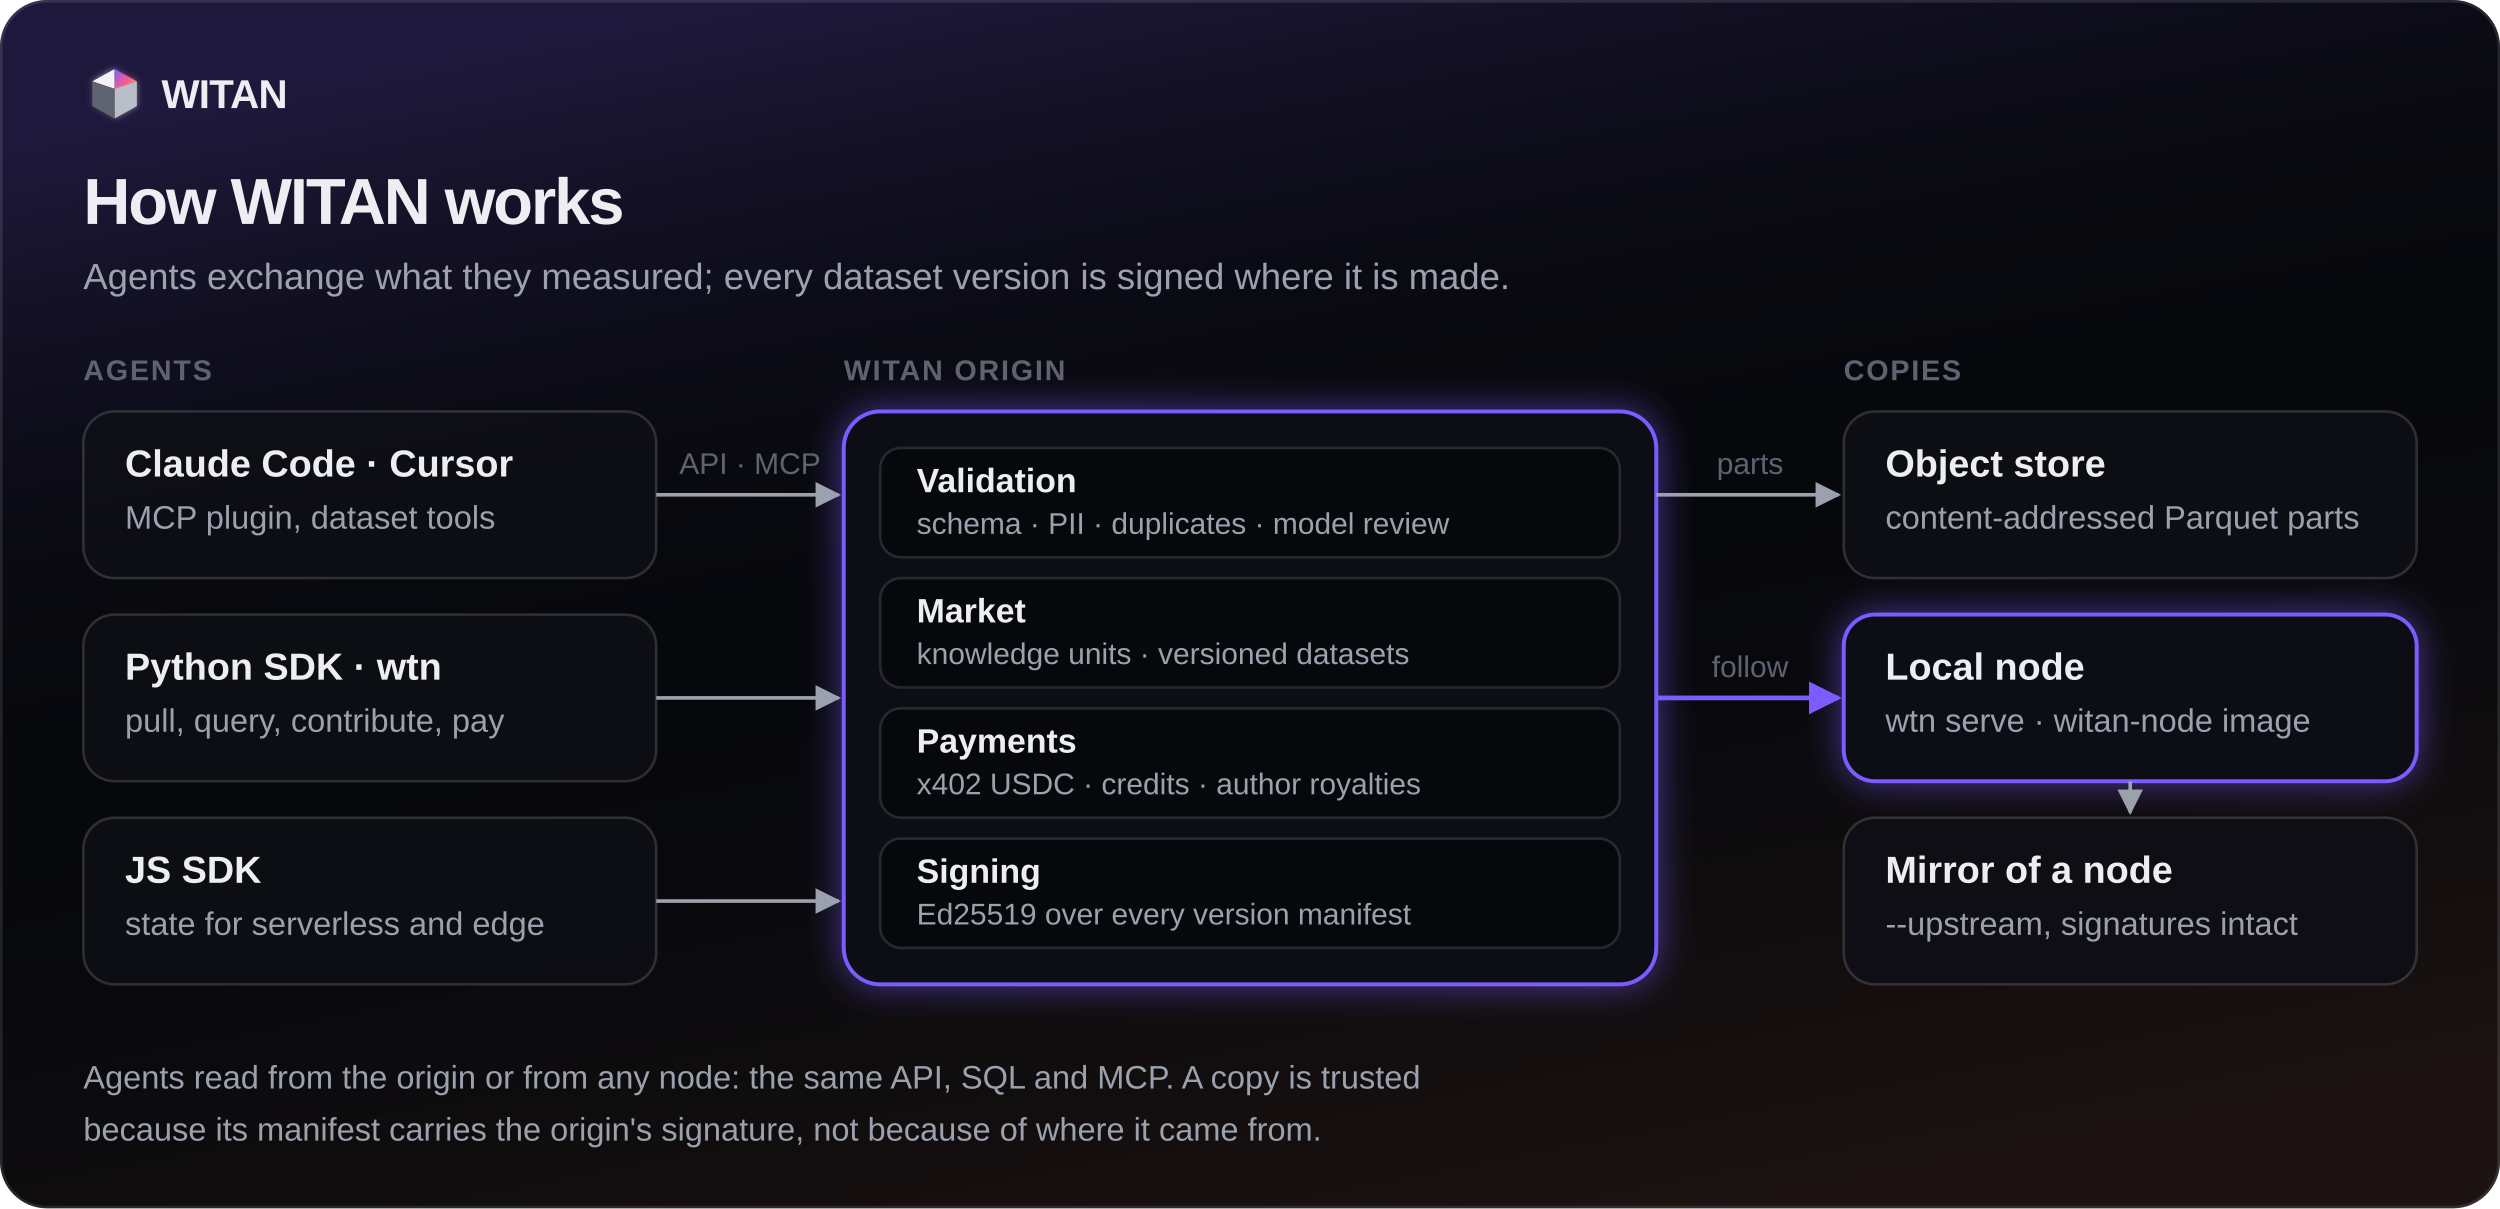
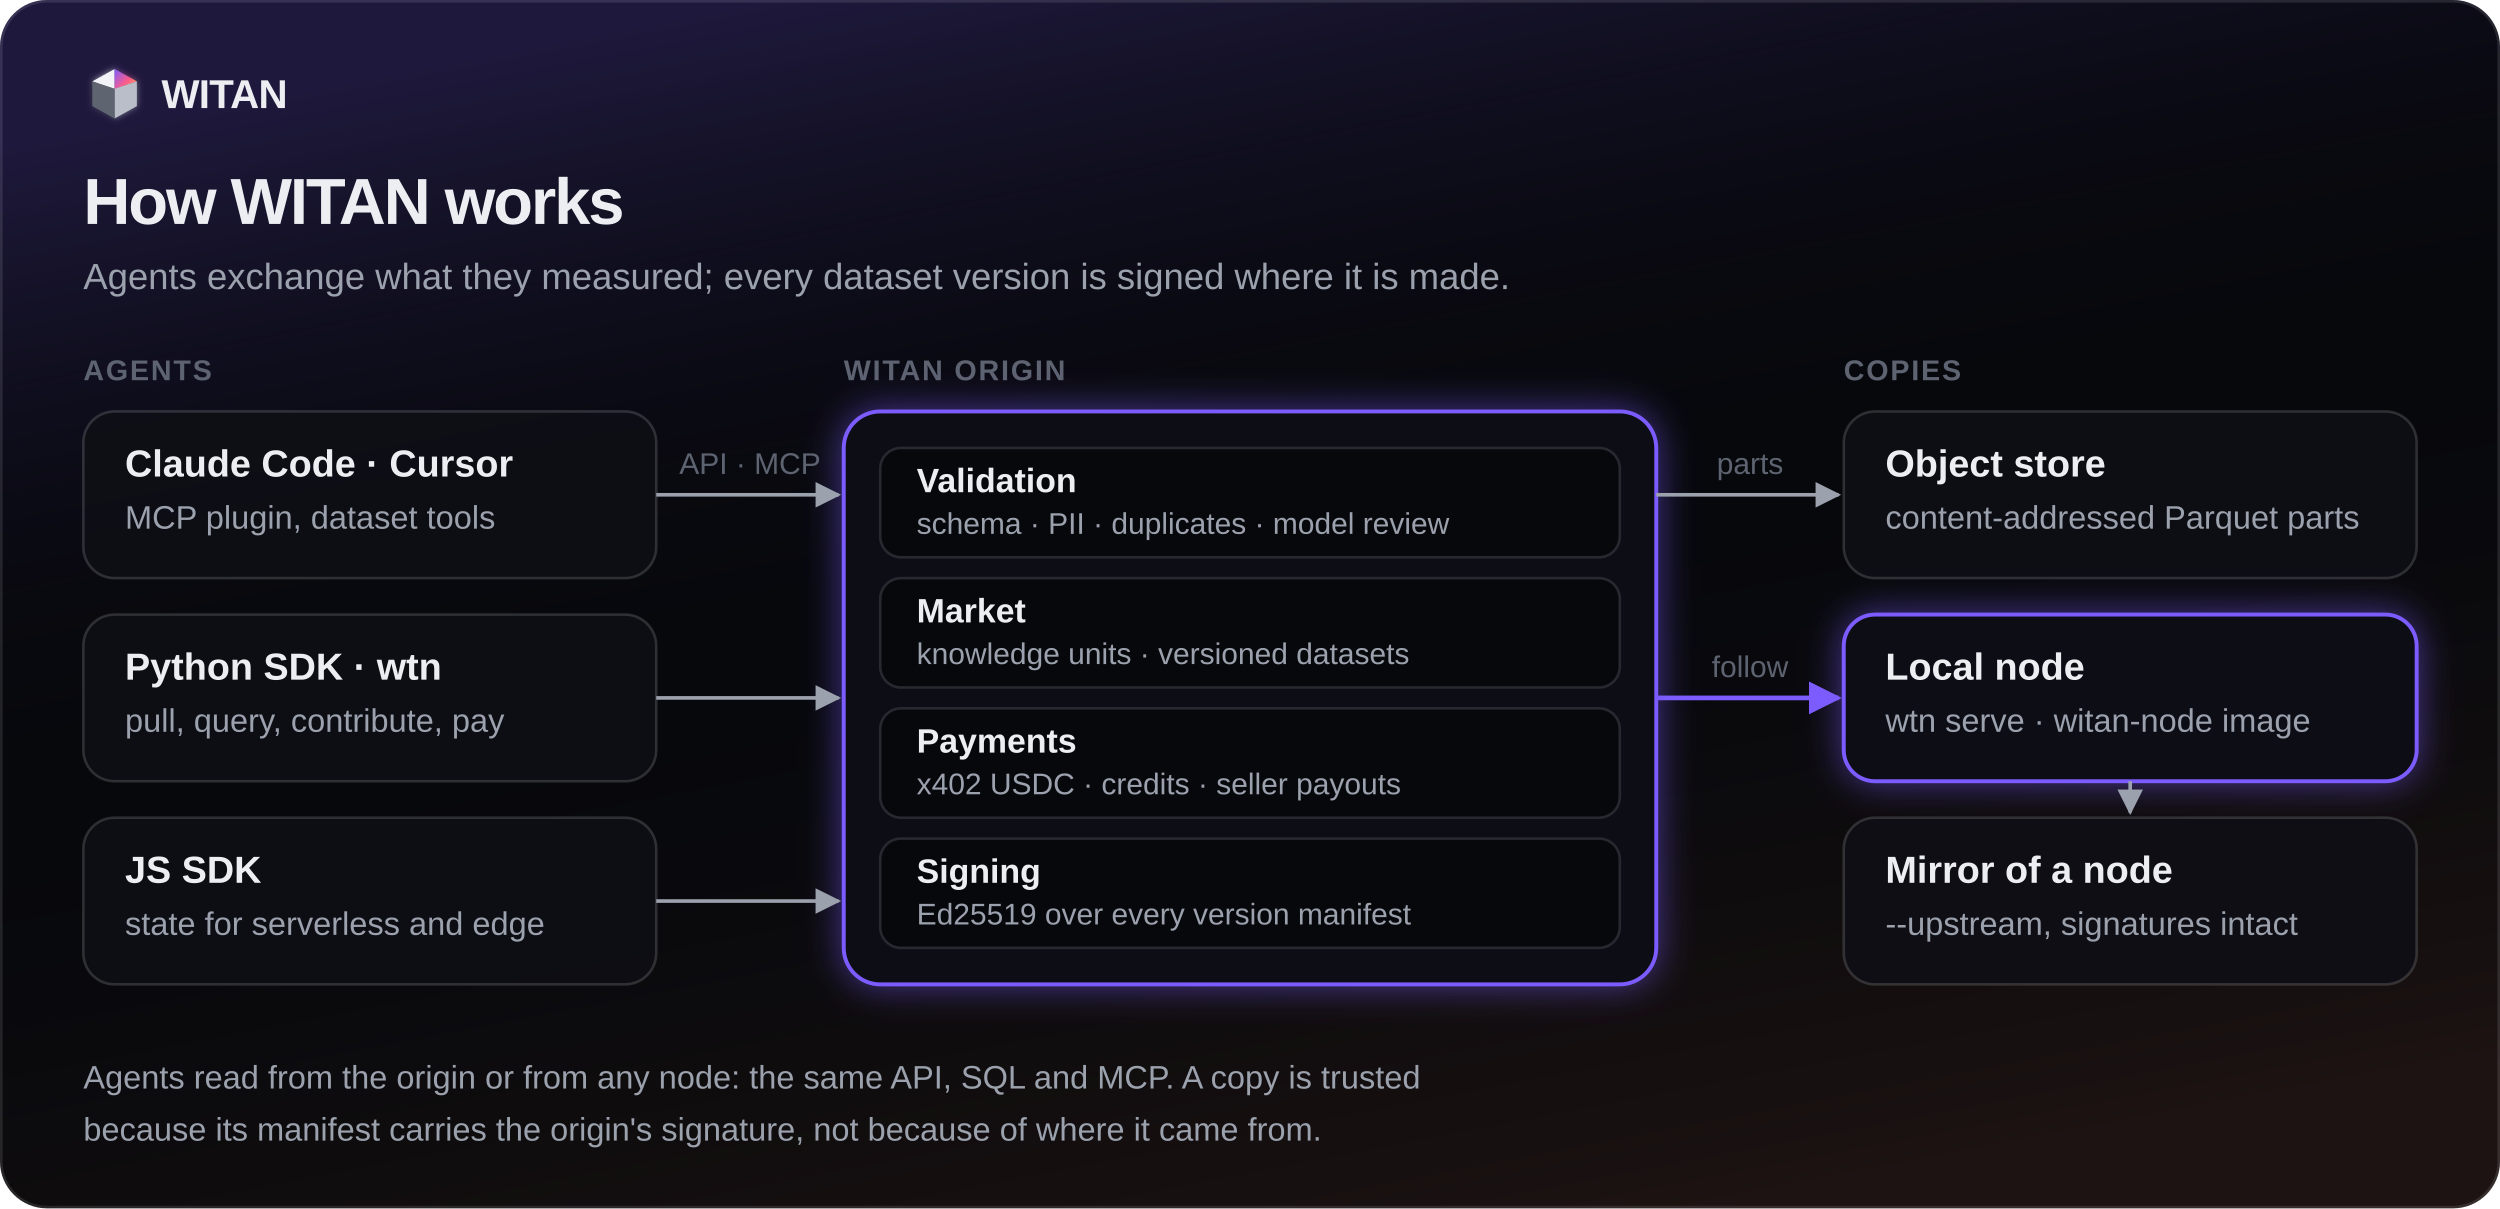
<svg xmlns="http://www.w3.org/2000/svg" viewBox="0 0 960 464" width="960" height="464" role="img" aria-label="How WITAN works: agents, the origin, and signed copies" font-family="'Wanted Sans Variable', 'Wanted Sans', 'Segoe UI', 'Helvetica Neue', Arial, sans-serif" text-rendering="geometricPrecision">
  <defs>
    <marker id="arrow" viewBox="0 0 10 10" refX="9" refY="5" markerWidth="7" markerHeight="7" orient="auto-start-reverse">
      <path d="M0 0L10 5L0 10z" fill="#9BA1AD" />
    </marker>
    <marker id="arrow-v" viewBox="0 0 10 10" refX="9" refY="5" markerWidth="7" markerHeight="7" orient="auto-start-reverse">
      <path d="M0 0L10 5L0 10z" fill="#7C5CFF" />
    </marker>
    <marker id="arrow-a" viewBox="0 0 10 10" refX="9" refY="5" markerWidth="7" markerHeight="7" orient="auto-start-reverse">
      <path d="M0 0L10 5L0 10z" fill="#FFB35C" />
    </marker>
    <linearGradient id="aurora" x1="12" y1="2" x2="21" y2="10" gradientUnits="userSpaceOnUse">
      <stop offset="0" stop-color="#7C5CFF" />
      <stop offset=".6" stop-color="#FF5C87" />
      <stop offset="1" stop-color="#FFB35C" />
    </linearGradient>
    <linearGradient id="aurora-h" x1="0" y1="0" x2="1" y2="0">
      <stop offset="0" stop-color="#7C5CFF" />
      <stop offset=".6" stop-color="#FF5C87" />
      <stop offset="1" stop-color="#FFB35C" />
    </linearGradient>
    <linearGradient id="aurora-v" x1="0" y1="0" x2="0" y2="1">
      <stop offset="0" stop-color="#9A80FF" />
      <stop offset="1" stop-color="#7C5CFF" stop-opacity=".55" />
    </linearGradient>
    <linearGradient id="tint" x1=".3" y1="0" x2=".7" y2="1">
      <stop offset="0" stop-color="#7C5CFF" stop-opacity=".2" />
      <stop offset=".46" stop-color="#07080C" stop-opacity="0" />
      <stop offset="1" stop-color="#FF8A4C" stop-opacity=".09" />
    </linearGradient>
    <filter id="glow-v" x="-50%" y="-50%" width="200%" height="200%">
      <feDropShadow dx="0" dy="0" stdDeviation="7" flood-color="#7C5CFF" flood-opacity="0.55" />
    </filter>
    <filter id="glow-w" x="-50%" y="-50%" width="200%" height="200%">
      <feDropShadow dx="0" dy="0" stdDeviation="2.5" flood-color="#ECEEF2" flood-opacity="0.45" />
    </filter>
    <filter id="glow-g" x="-50%" y="-50%" width="200%" height="200%">
      <feDropShadow dx="0" dy="0" stdDeviation="4" flood-color="#58C48A" flood-opacity="0.8" />
    </filter>
    <filter id="glow-a" x="-50%" y="-50%" width="200%" height="200%">
      <feDropShadow dx="0" dy="0" stdDeviation="4" flood-color="#FFB35C" flood-opacity="0.45" />
    </filter>
    <filter id="blur-mark" x="-50%" y="-50%" width="200%" height="200%">
      <feGaussianBlur stdDeviation="1.2" />
    </filter>
  </defs>
  <rect width="960" height="464" rx="18" fill="#07080C" />
  <rect width="960" height="464" rx="18" fill="url(#tint)" />
  <rect x=".5" y=".5" width="959" height="463" rx="17.5" fill="none" stroke="#ECEEF2" stroke-opacity=".12" />
  <g transform="translate(32.6 24.6) scale(0.95)" filter="url(#blur-mark)" opacity=".6">
    <polygon points="3,7 12,2 12,10" fill="#F2F3F7" />
    <polygon points="12,2 21,7 12,10" fill="url(#aurora)" />
    <polygon points="21,7 21,17 12,22 12,10" fill="#B9BEC9" />
    <polygon points="3,7 12,10 12,22 3,17" fill="#5E6470" />
  </g>
  <g transform="translate(32.6 24.6) scale(0.95)">
    <polygon points="3,7 12,2 12,10" fill="#F2F3F7" />
    <polygon points="12,2 21,7 12,10" fill="url(#aurora)" />
    <polygon points="21,7 21,17 12,22 12,10" fill="#B9BEC9" />
    <polygon points="3,7 12,10 12,22 3,17" fill="#5E6470" />
  </g>
  <text x="62" y="41.5" font-size="15.5" font-weight="700" letter-spacing="-0.3" fill="#ECEEF2">WITAN</text>
  <text x="32" y="86" font-size="25" font-weight="800" letter-spacing="-0.8" fill="#ECEEF2">How WITAN works</text>
  <text x="32" y="111" font-size="14" fill="#9BA1AD">Agents exchange what they measured; every dataset version is signed where it is made.</text>
  <g transform="translate(0 40)">
    <text x="32" y="106" font-size="11" font-weight="600" letter-spacing="0.7" fill="#5D6370" xml:space="preserve">AGENTS</text>
    <text x="324" y="106" font-size="11" font-weight="600" letter-spacing="0.7" fill="#5D6370" xml:space="preserve">WITAN ORIGIN</text>
    <text x="708" y="106" font-size="11" font-weight="600" letter-spacing="0.7" fill="#5D6370" xml:space="preserve">COPIES</text>
    <rect x="32" y="118" width="220" height="64" rx="12" fill="#0E0F16" fill-opacity=".86" stroke="#ECEEF2" stroke-opacity=".16" />
    <text x="48" y="143" font-size="14.5" font-weight="600" fill="#ECEEF2" text-anchor="start" xml:space="preserve">Claude Code · Cursor</text>
    <text x="48" y="163" font-size="12.5" font-weight="400" fill="#9BA1AD" text-anchor="start" xml:space="preserve">MCP plugin, dataset tools</text>
    <rect x="32" y="196" width="220" height="64" rx="12" fill="#0E0F16" fill-opacity=".86" stroke="#ECEEF2" stroke-opacity=".16" />
    <text x="48" y="221" font-size="14.5" font-weight="600" fill="#ECEEF2" text-anchor="start" xml:space="preserve">Python SDK · wtn</text>
    <text x="48" y="241" font-size="12.5" font-weight="400" fill="#9BA1AD" text-anchor="start" xml:space="preserve">pull, query, contribute, pay</text>
    <rect x="32" y="274" width="220" height="64" rx="12" fill="#0E0F16" fill-opacity=".86" stroke="#ECEEF2" stroke-opacity=".16" />
    <text x="48" y="299" font-size="14.5" font-weight="600" fill="#ECEEF2" text-anchor="start" xml:space="preserve">JS SDK</text>
    <text x="48" y="319" font-size="12.5" font-weight="400" fill="#9BA1AD" text-anchor="start" xml:space="preserve">state for serverless and edge</text>
    <rect x="324" y="118" width="312" height="220" rx="14" fill="#0E0F16" stroke="#7C5CFF" stroke-width="1.5" filter="url(#glow-v)" />
    <rect x="338" y="132" width="284" height="42" rx="8" fill="#07080C" stroke="#272830" />
    <text x="352" y="149" font-size="13" font-weight="600" fill="#ECEEF2" text-anchor="start" xml:space="preserve">Validation</text>
    <text x="352" y="165" font-size="11.5" font-weight="400" fill="#9BA1AD" text-anchor="start" xml:space="preserve">schema · PII · duplicates · model review</text>
    <rect x="338" y="182" width="284" height="42" rx="8" fill="#07080C" stroke="#272830" />
    <text x="352" y="199" font-size="13" font-weight="600" fill="#ECEEF2" text-anchor="start" xml:space="preserve">Market</text>
    <text x="352" y="215" font-size="11.5" font-weight="400" fill="#9BA1AD" text-anchor="start" xml:space="preserve">knowledge units · versioned datasets</text>
    <rect x="338" y="232" width="284" height="42" rx="8" fill="#07080C" stroke="#272830" />
    <text x="352" y="249" font-size="13" font-weight="600" fill="#ECEEF2" text-anchor="start" xml:space="preserve">Payments</text>
-     <text x="352" y="265" font-size="11.5" font-weight="400" fill="#9BA1AD" text-anchor="start" xml:space="preserve">x402 USDC · credits · author royalties</text>
+     <text x="352" y="265" font-size="11.5" font-weight="400" fill="#9BA1AD" text-anchor="start" xml:space="preserve">x402 USDC · credits · seller payouts</text>
    <rect x="338" y="282" width="284" height="42" rx="8" fill="#07080C" stroke="#272830" />
    <text x="352" y="299" font-size="13" font-weight="600" fill="#ECEEF2" text-anchor="start" xml:space="preserve">Signing</text>
    <text x="352" y="315" font-size="11.5" font-weight="400" fill="#9BA1AD" text-anchor="start" xml:space="preserve">Ed25519 over every version manifest</text>
    <rect x="708" y="118" width="220" height="64" rx="12" fill="#0E0F16" fill-opacity=".86" stroke="#ECEEF2" stroke-opacity=".16" />
    <text x="724" y="143" font-size="14.5" font-weight="600" fill="#ECEEF2" text-anchor="start" xml:space="preserve">Object store</text>
    <text x="724" y="163" font-size="12.5" font-weight="400" fill="#9BA1AD" text-anchor="start" xml:space="preserve">content-addressed Parquet parts</text>
    <rect x="708" y="196" width="220" height="64" rx="12" fill="#0E0F16" stroke="#7C5CFF" stroke-width="1.5" filter="url(#glow-v)" />
    <text x="724" y="221" font-size="14.5" font-weight="600" fill="#ECEEF2" text-anchor="start" xml:space="preserve">Local node</text>
    <text x="724" y="241" font-size="12.5" font-weight="400" fill="#9BA1AD" text-anchor="start" xml:space="preserve">wtn serve · witan-node image</text>
    <rect x="708" y="274" width="220" height="64" rx="12" fill="#0E0F16" fill-opacity=".86" stroke="#ECEEF2" stroke-opacity=".16" />
    <text x="724" y="299" font-size="14.5" font-weight="600" fill="#ECEEF2" text-anchor="start" xml:space="preserve">Mirror of a node</text>
    <text x="724" y="319" font-size="12.5" font-weight="400" fill="#9BA1AD" text-anchor="start" xml:space="preserve">--upstream, signatures intact</text>
    <path d="M252 150L322 150" fill="none" stroke="#9BA1AD" stroke-width="1.4" marker-end="url(#arrow)" />
    <text x="288" y="142" font-size="11.5" font-weight="400" fill="#5D6370" text-anchor="middle" xml:space="preserve">API · MCP</text>
    <path d="M252 228L322 228" fill="none" stroke="#9BA1AD" stroke-width="1.4" marker-end="url(#arrow)" />
    <path d="M252 306L322 306" fill="none" stroke="#9BA1AD" stroke-width="1.4" marker-end="url(#arrow)" />
    <path d="M636 150L706 150" fill="none" stroke="#9BA1AD" stroke-width="1.4" marker-end="url(#arrow)" />
    <text x="672" y="142" font-size="11.5" font-weight="400" fill="#5D6370" text-anchor="middle" xml:space="preserve">parts</text>
    <path d="M636 228L706 228" fill="none" stroke="#7C5CFF" stroke-width="1.8" marker-end="url(#arrow-v)" />
    <text x="672" y="220" font-size="11.5" font-weight="400" fill="#5D6370" text-anchor="middle" xml:space="preserve">follow</text>
    <path d="M818 260L818 272" fill="none" stroke="#9BA1AD" stroke-width="1.4" marker-end="url(#arrow)" />
    <text x="32" y="378" font-size="12.5" font-weight="400" fill="#9BA1AD" text-anchor="start" xml:space="preserve">Agents read from the origin or from any node: the same API, SQL and MCP. A copy is trusted</text>
    <text x="32" y="398" font-size="12.5" font-weight="400" fill="#9BA1AD" text-anchor="start" xml:space="preserve">because its manifest carries the origin's signature, not because of where it came from.</text>
  </g>
</svg>
